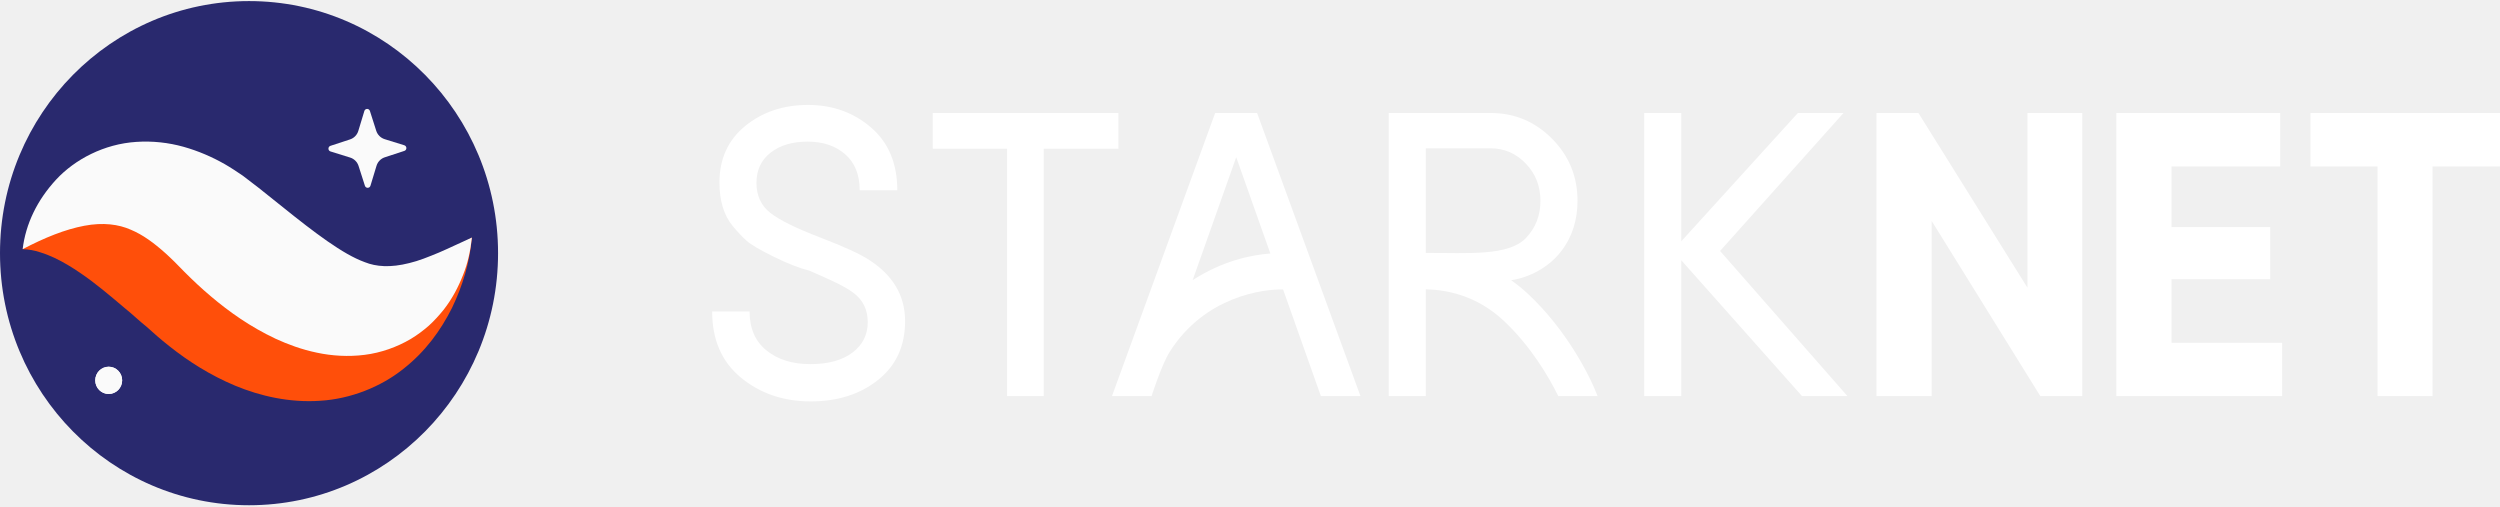
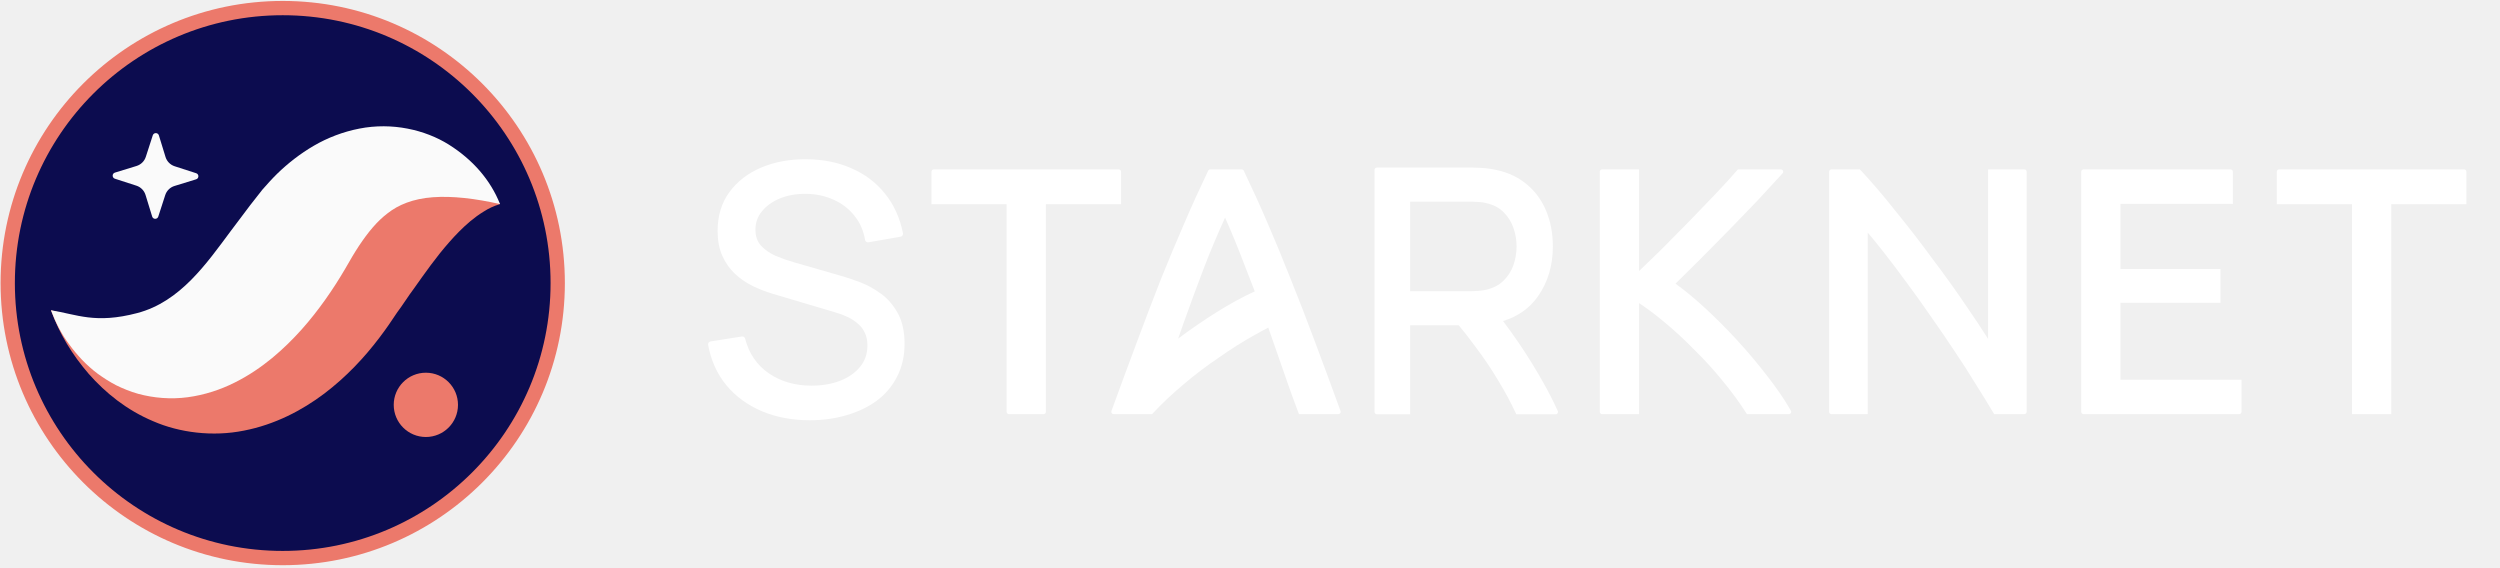
- <svg xmlns="http://www.w3.org/2000/svg" width="237" height="48" viewBox="0 0 237 48" fill="none">
-   <path fill-rule="evenodd" clip-rule="evenodd" d="M47.216 24C47.216 37.198 36.647 47.897 23.608 47.897C10.57 47.897 0 37.198 0 24C0 10.802 10.57 0.103 23.608 0.103C36.647 0.103 47.216 10.802 47.216 24Z" fill="#29296E" />
-   <path fill-rule="evenodd" clip-rule="evenodd" d="M34.594 17.611L33.993 15.733C33.871 15.352 33.574 15.055 33.195 14.937L31.331 14.357C31.073 14.277 31.071 13.909 31.327 13.825L33.182 13.217C33.559 13.094 33.853 12.793 33.969 12.409L34.541 10.523C34.62 10.262 34.984 10.259 35.067 10.519L35.667 12.397C35.789 12.778 36.087 13.075 36.466 13.193L38.33 13.772C38.587 13.853 38.59 14.22 38.334 14.304L36.478 14.912C36.102 15.036 35.808 15.338 35.692 15.721L35.12 17.607C35.041 17.868 34.677 17.871 34.594 17.611Z" fill="#FAFAFA" />
-   <path fill-rule="evenodd" clip-rule="evenodd" d="M2.147 23.622C2.708 22.509 3.818 21.67 4.971 21.14C6.136 20.616 7.417 20.294 8.675 20.189C11.214 19.957 13.688 20.387 15.941 21.13C17.102 21.48 18.141 21.966 19.214 22.458C19.736 22.712 20.226 23 20.731 23.278L22.125 24.096C23.656 25.046 25.141 25.887 26.535 26.541C27.933 27.189 29.196 27.627 30.387 27.851C31.578 28.077 32.788 28.074 34.277 27.729C35.754 27.39 37.415 26.661 39.152 25.726C40.899 24.79 42.691 23.643 44.736 22.521C44.531 24.865 43.875 27.063 42.852 29.185C41.803 31.282 40.344 33.327 38.218 34.984C36.132 36.654 33.267 37.818 30.35 37.993C27.432 38.192 24.657 37.542 22.295 36.563C19.925 35.57 17.876 34.265 16.061 32.824C15.559 32.426 15.29 32.2 14.92 31.883L13.886 30.967C13.189 30.415 12.514 29.755 11.825 29.208C10.449 28.044 9.088 26.878 7.596 25.867C6.844 25.354 6.068 24.877 5.188 24.455C4.751 24.251 4.286 24.061 3.788 23.912C3.278 23.743 2.759 23.643 2.147 23.622Z" fill="#FF4F0A" />
-   <path fill-rule="evenodd" clip-rule="evenodd" d="M2.147 23.622C2.433 21.21 3.544 18.948 5.324 17.023C7.095 15.116 9.861 13.646 12.931 13.451C14.447 13.348 15.985 13.519 17.399 13.916C18.806 14.311 20.125 14.887 21.314 15.565C21.908 15.906 22.464 16.279 23.017 16.655L24.493 17.786L26.796 19.625C28.291 20.83 29.717 21.944 31.036 22.864C32.367 23.786 33.5 24.459 34.583 24.854C35.656 25.285 37.012 25.395 38.804 24.939C39.693 24.731 40.621 24.352 41.611 23.942C42.596 23.521 43.618 23.019 44.736 22.521C44.601 23.734 44.358 24.942 43.895 26.07C43.451 27.214 42.866 28.334 42.048 29.377C41.63 29.886 41.182 30.396 40.659 30.868C40.136 31.328 39.557 31.765 38.916 32.148C37.64 32.897 36.126 33.444 34.572 33.639C33.019 33.836 31.459 33.738 30.039 33.433C28.611 33.136 27.31 32.658 26.115 32.107C23.735 30.986 21.744 29.577 19.983 28.086C19.099 27.341 18.27 26.563 17.485 25.774L16.558 24.831C16.278 24.558 15.996 24.284 15.716 24.032C14.589 23.024 13.544 22.253 12.392 21.773C11.248 21.269 9.785 21.063 7.989 21.403C6.201 21.739 4.239 22.522 2.147 23.622Z" fill="#FAFAFA" />
-   <path fill-rule="evenodd" clip-rule="evenodd" d="M11.581 36.058C11.581 36.771 11.009 37.35 10.305 37.35C9.6 37.35 9.029 36.771 9.029 36.058C9.029 35.344 9.6 34.765 10.305 34.765C11.009 34.765 11.581 35.344 11.581 36.058Z" fill="#FAFAFA" />
-   <path fill-rule="evenodd" clip-rule="evenodd" d="M11.581 36.058C11.581 36.771 11.009 37.35 10.305 37.35C9.6 37.35 9.029 36.771 9.029 36.058C9.029 35.344 9.6 34.765 10.305 34.765C11.009 34.765 11.581 35.344 11.581 36.058Z" fill="#FAFAFA" />
-   <path fill-rule="evenodd" clip-rule="evenodd" d="M82.412 24.652C81.553 24.086 79.994 23.371 77.735 22.508C75.476 21.644 73.908 20.869 73.03 20.183C72.153 19.496 71.713 18.547 71.713 17.338C71.713 16.128 72.158 15.174 73.049 14.474C73.938 13.775 75.112 13.426 76.568 13.426C78.025 13.426 79.21 13.826 80.125 14.626C81.04 15.426 81.498 16.563 81.498 18.037H85.064C85.064 15.505 84.236 13.523 82.581 12.093C80.924 10.663 78.93 9.948 76.596 9.948C74.263 9.948 72.279 10.612 70.649 11.942C69.019 13.272 68.204 15.057 68.204 17.3C68.204 19.039 68.626 20.419 69.473 21.44C69.921 21.981 70.35 22.438 70.761 22.81C71.172 23.182 72.037 23.692 73.357 24.34C74.676 24.99 75.796 25.427 76.717 25.654C78.49 26.425 79.944 27.053 80.872 27.733C81.799 28.413 82.263 29.349 82.263 30.54C82.263 31.731 81.781 32.692 80.816 33.422C79.852 34.153 78.52 34.519 76.821 34.519C75.121 34.519 73.736 34.087 72.666 33.224C71.595 32.361 71.06 31.129 71.06 29.529H67.513C67.513 32.213 68.424 34.305 70.248 35.804C72.071 37.303 74.272 38.053 76.849 38.053C79.425 38.053 81.566 37.366 83.271 35.993C84.977 34.619 85.82 32.748 85.802 30.379C85.783 28.011 84.653 26.101 82.412 24.652Z" fill="#FFFFFF" />
-   <path fill-rule="evenodd" clip-rule="evenodd" d="M106.027 10.71H88.426V14.098H95.47V37.548H98.946V14.098H106.027V10.71Z" fill="#FFFFFF" />
-   <path fill-rule="evenodd" clip-rule="evenodd" d="M115.197 10.71L105.416 37.548H109.17C109.17 37.548 110.123 34.561 110.896 33.34C114.256 28.039 119.842 27.393 121.637 27.442L125.218 37.548H128.971L119.172 10.71H115.197ZM113.065 26.554L117.194 14.902L120.429 24.032C118.584 24.169 115.895 24.731 113.065 26.554Z" fill="#FFFFFF" />
-   <path fill-rule="evenodd" clip-rule="evenodd" d="M174.766 10.71H170.44L159.384 22.875V10.71H155.871V37.548H159.384V24.671L170.828 37.548H175.136L163.063 23.792L174.766 10.71Z" fill="#FFFFFF" />
-   <path fill-rule="evenodd" clip-rule="evenodd" d="M192.201 27.273L181.866 10.71H177.891V37.547H183.123V20.947L193.421 37.547H197.396V10.71H192.201V27.273Z" fill="#FFFFFF" />
-   <path fill-rule="evenodd" clip-rule="evenodd" d="M205.862 26.468H215.217V21.527H205.862V15.782H216.16V10.71H200.63V37.547H216.345V32.495H205.862V26.468Z" fill="#FFFFFF" />
-   <path fill-rule="evenodd" clip-rule="evenodd" d="M219.03 10.71V15.782H225.389V37.547H230.604V15.782H237V10.71H219.03Z" fill="#FFFFFF" />
-   <path fill-rule="evenodd" clip-rule="evenodd" d="M144.88 27.886C144.344 27.385 143.801 26.949 143.257 26.566C144.966 26.311 146.808 25.365 147.994 23.829C149.076 22.429 149.548 20.797 149.548 19.038C149.548 16.73 148.74 14.765 147.126 13.143C145.511 11.521 143.57 10.71 141.302 10.71H131.651V37.547H135.163V27.426C137.084 27.471 139.941 27.962 142.566 30.418C145.084 32.777 146.824 35.707 147.72 37.546H151.451C150.678 35.514 148.464 31.241 144.88 27.886ZM141.302 14.06C142.608 14.06 143.724 14.544 144.648 15.51C145.573 16.477 146.034 17.65 146.034 19.028C146.034 20.407 145.587 21.604 144.648 22.575C142.974 24.307 139.105 23.962 135.267 23.979C135.232 23.979 135.197 23.977 135.163 23.977V14.06H141.302Z" fill="#FFFFFF" />
+ <svg xmlns="http://www.w3.org/2000/svg" width="700" height="159" viewBox="0 0 700 159" fill="none">
+   <path d="M2.162 79.261C2.162 121.786 36.635 156.259 79.161 156.259C121.687 156.259 156.162 121.786 156.162 79.261C156.162 36.735 121.687 2.262 79.161 2.262C36.635 2.262 2.162 36.735 2.162 79.261Z" fill="#0C0C4F" stroke="#EC796B" stroke-width="4" />
+   <path fill-rule="evenodd" clip-rule="evenodd" d="M44.316 60.649L46.266 54.624C46.663 53.399 47.63 52.446 48.86 52.07L54.914 50.208C55.752 49.952 55.759 48.77 54.928 48.5L48.901 46.55C47.678 46.154 46.724 45.186 46.346 43.956L44.486 37.902C44.23 37.066 43.048 37.057 42.778 37.891L40.828 43.916C40.432 45.139 39.465 46.092 38.235 46.471L32.181 48.33C31.343 48.588 31.333 49.768 32.167 50.038L38.194 51.988C39.417 52.384 40.371 53.354 40.749 54.584L42.608 60.636C42.864 61.474 44.047 61.483 44.316 60.649Z" fill="#FAFAFA" />
+   <path fill-rule="evenodd" clip-rule="evenodd" d="M140.01 57.143C137.515 54.352 133.619 52.78 129.832 52.136C126.015 51.517 122.012 51.574 118.244 52.244C110.619 53.534 103.692 56.691 97.65 60.586C94.513 62.497 91.837 64.709 89.065 66.962C87.73 68.101 86.512 69.314 85.244 70.51L81.778 73.958C78.013 77.894 74.302 81.478 70.711 84.45C67.106 87.407 63.735 89.653 60.413 91.222C57.094 92.799 53.541 93.726 48.912 93.875C44.322 94.037 38.893 93.208 33.085 91.841C27.246 90.48 21.114 88.54 14.262 86.871C16.653 93.503 20.253 99.364 24.876 104.722C29.552 109.987 35.392 114.786 42.894 117.942C50.287 121.168 59.578 122.326 68.265 120.579C76.976 118.902 84.619 114.871 90.798 110.21C96.993 105.501 102.004 100.137 106.229 94.56C107.395 93.019 108.012 92.157 108.856 90.952L111.189 87.497C112.81 85.359 114.286 82.926 115.891 80.808C119.037 76.373 122.138 71.943 125.742 67.861C127.556 65.791 129.469 63.811 131.727 61.908C132.854 60.98 134.07 60.071 135.418 59.252C136.786 58.368 138.231 57.677 140.01 57.143Z" fill="#EC796B" />
+   <path fill-rule="evenodd" clip-rule="evenodd" d="M140.01 57.142C137.329 50.377 132.344 44.681 125.654 40.478C119.003 36.322 109.767 34.201 100.615 36.009C96.093 36.883 91.712 38.567 87.868 40.809C84.041 43.042 80.612 45.73 77.643 48.614C76.161 50.061 74.816 51.57 73.48 53.088L70.016 57.504L64.666 64.613C57.846 73.759 50.501 84.478 38.448 87.654C26.616 90.772 21.484 88.011 14.262 86.87C15.583 90.279 17.219 93.59 19.436 96.503C21.612 99.474 24.183 102.265 27.378 104.657C28.993 105.806 30.698 106.94 32.592 107.902C34.477 108.831 36.51 109.649 38.679 110.265C42.995 111.448 47.854 111.862 52.559 111.226C57.266 110.598 61.765 109.106 65.698 107.125C69.659 105.163 73.11 102.773 76.192 100.251C82.317 95.164 87.082 89.543 91.106 83.862C93.131 81.021 94.969 78.127 96.668 75.232L98.668 71.785C99.28 70.778 99.898 69.764 100.527 68.82C103.061 65.027 105.54 61.986 108.551 59.703C111.52 57.361 115.655 55.631 121.18 55.229C126.682 54.822 133.034 55.574 140.01 57.142Z" fill="#FAFAFA" />
+   <path fill-rule="evenodd" clip-rule="evenodd" d="M110.243 113.359C110.243 118.328 114.274 122.359 119.243 122.359C124.213 122.359 128.238 118.328 128.238 113.359C128.238 108.39 124.213 104.359 119.243 104.359C114.274 104.359 110.243 108.39 110.243 113.359Z" fill="#EC796B" />
+   <path d="M690.596 57.171V48.083C690.596 47.723 690.304 47.431 689.944 47.431H638.164C637.804 47.431 637.512 47.723 637.512 48.083V57.171H658.556V115.961H669.551V57.171H690.596Z" fill="white" />
+   <path d="M583.395 47.431C583.034 47.431 582.742 47.723 582.742 48.083V115.308C582.742 115.668 583.034 115.961 583.395 115.961H626.969C627.329 115.961 627.621 115.668 627.621 115.308V106.317H593.737V84.78H621.732V75.329H593.737V57.074H625.208V48.083C625.208 47.723 624.916 47.431 624.555 47.431H583.395Z" fill="white" />
+   <path d="M558.127 115.562L558.364 115.961H566.81C567.171 115.961 567.463 115.668 567.463 115.308V48.083C567.463 47.723 567.171 47.431 566.81 47.431H556.661V94.891C554.899 92.086 552.853 88.998 550.523 85.627C547.556 81.241 544.364 76.792 540.947 72.279C537.595 67.702 534.178 63.285 530.696 59.029C527.275 54.706 524.044 50.925 521.001 47.688L520.76 47.431H512.811C512.45 47.431 512.158 47.723 512.158 48.083V115.308C512.158 115.668 512.45 115.961 512.811 115.961H522.96V65.118C524.348 66.757 525.825 68.573 527.392 70.567C529.509 73.261 531.691 76.15 533.939 79.232L533.941 79.235L533.944 79.238C536.189 82.254 538.436 85.399 540.683 88.673L540.686 88.678L540.689 88.682C543.001 91.958 545.216 95.201 547.335 98.411L547.337 98.414L547.34 98.417C549.457 101.561 551.413 104.608 553.208 107.557L553.211 107.562L553.215 107.568C555.078 110.523 556.716 113.188 558.127 115.562Z" fill="white" />
+   <path d="M498.878 48.796L499.127 48.523C499.509 48.104 499.212 47.431 498.645 47.431H486.607L486.363 47.714C484.765 49.567 482.78 51.745 480.404 54.249L480.404 54.25C478.09 56.692 475.615 59.263 472.979 61.964C470.344 64.663 467.676 67.363 464.977 70.062C462.818 72.17 460.803 74.113 458.932 75.891V47.431H448.59C448.23 47.431 447.938 47.723 447.938 48.083V115.308C447.938 115.668 448.23 115.961 448.59 115.961H458.932V84.871C461.202 86.358 463.523 88.097 465.894 90.091L465.898 90.094L465.901 90.097C468.773 92.458 471.583 95.044 474.331 97.856L474.337 97.863L474.344 97.869C477.153 100.615 479.803 103.52 482.294 106.585L482.296 106.588L482.299 106.592C484.789 109.593 486.989 112.59 488.9 115.584L489.14 115.961H500.874C501.376 115.961 501.69 115.418 501.44 114.983L501.3 114.739C499.539 111.674 497.328 108.457 494.672 105.087C492.083 101.722 489.301 98.423 486.326 95.189C483.351 91.955 480.31 88.914 477.203 86.066C474.389 83.487 471.7 81.272 469.137 79.425C471.317 77.297 473.628 75.012 476.07 72.57C478.775 69.865 481.48 67.128 484.185 64.358C486.955 61.524 489.596 58.786 492.109 56.145L492.112 56.141L492.116 56.138C494.627 53.433 496.881 50.986 498.878 48.796Z" fill="white" />
+   <path fill-rule="evenodd" clip-rule="evenodd" d="M385.525 46.917C385.165 46.917 384.873 47.209 384.873 47.569V115.349C384.873 115.71 385.165 116.002 385.525 116.002H394.842V91.081H408.452C409.983 92.915 411.476 94.833 412.933 96.836L412.938 96.843L412.944 96.851C415.326 99.974 417.527 103.232 419.548 106.626L419.55 106.629L419.552 106.633C421.382 109.636 422.979 112.602 424.344 115.531L424.563 116.002H435.588C436.061 116.002 436.376 115.515 436.18 115.085C434.912 112.307 433.538 109.586 432.012 106.936C429.938 103.232 427.663 99.564 425.188 95.934C423.773 93.859 422.328 91.844 420.853 89.888C424.965 88.63 428.219 86.357 430.572 83.057L430.574 83.054C433.399 79.061 434.799 74.364 434.799 68.999C434.799 65.312 434.158 61.939 432.861 58.891C431.559 55.799 429.6 53.234 426.99 51.211C424.398 49.177 421.205 47.883 417.444 47.303C416.567 47.141 415.661 47.044 414.727 47.011C413.815 46.949 413.019 46.917 412.342 46.917C409.484 46.917 406.625 46.916 403.767 46.916L403.767 46.916C397.686 46.915 391.606 46.915 385.525 46.917ZM424.643 68.999C424.643 70.779 424.347 72.531 423.751 74.258C423.169 75.917 422.239 77.371 420.954 78.627C419.736 79.817 418.13 80.661 416.095 81.133C415.45 81.279 414.756 81.383 414.01 81.443L414.009 81.443L414.008 81.443C413.275 81.504 412.627 81.534 412.061 81.534H394.842V56.464H412.061C412.627 56.464 413.275 56.494 414.008 56.555L414.025 56.556L414.043 56.557C414.768 56.586 415.44 56.687 416.063 56.857L416.083 56.863L416.104 56.867C418.131 57.308 419.732 58.148 420.947 59.364L420.95 59.367L420.954 59.37C422.237 60.625 423.167 62.093 423.751 63.784L423.751 63.786L423.752 63.788C424.346 65.482 424.643 67.218 424.643 68.999Z" fill="white" />
+   <path fill-rule="evenodd" clip-rule="evenodd" d="M360.412 106.913L360.413 106.916L360.414 106.919C361.381 109.693 362.413 112.531 363.51 115.433L363.709 115.961H374.738C375.191 115.961 375.506 115.511 375.351 115.085C372.942 108.466 370.51 101.855 368.029 95.263C365.775 89.209 363.553 83.476 361.362 78.063C359.236 72.651 357.109 67.495 354.982 62.596C352.848 57.617 350.602 52.687 348.263 47.801C348.154 47.575 347.926 47.431 347.675 47.431H338.878C338.627 47.431 338.398 47.575 338.29 47.801C335.95 52.687 333.705 57.617 331.571 62.596C329.444 67.494 327.286 72.648 325.096 78.059L325.094 78.063L325.093 78.067C322.967 83.478 320.777 89.209 318.524 95.263C316.042 101.855 313.61 108.466 311.201 115.085C311.046 115.511 311.361 115.961 311.814 115.961H322.372L322.373 115.96H322.579L322.821 115.7C325.368 112.966 328.215 110.282 331.363 107.65L331.366 107.648L331.369 107.645C334.529 104.947 337.824 102.445 341.253 100.138L341.261 100.133L341.268 100.127C344.646 97.74 348.046 95.599 351.467 93.701L351.471 93.699L351.475 93.697C352.707 92.996 353.92 92.342 355.114 91.737L357.422 98.329L357.424 98.335L357.424 98.335C358.452 101.227 359.448 104.086 360.412 106.913ZM348.547 74.406L348.549 74.412L348.551 74.417C349.48 76.769 350.409 79.16 351.338 81.591C351.269 81.621 351.198 81.653 351.126 81.686C347.857 83.175 344.343 85.1 340.586 87.456C336.989 89.712 333.42 92.163 329.88 94.809L331.379 90.528C333.362 84.965 335.345 79.592 337.328 74.412C339.151 69.739 341.05 65.245 343.024 60.929C344.94 65.243 346.781 69.736 348.547 74.406Z" fill="white" />
+   <path d="M313.893 57.171V48.083C313.893 47.723 313.601 47.431 313.24 47.431H261.461C261.101 47.431 260.809 47.723 260.809 48.083V57.171H281.853V115.308C281.853 115.668 282.145 115.961 282.506 115.961H292.196C292.556 115.961 292.848 115.668 292.848 115.308V57.171H313.893Z" fill="white" />
+   <path d="M213.298 115.127L213.295 115.126C209.307 113.426 205.99 110.999 203.36 107.843L203.357 107.839L203.354 107.836C200.751 104.64 199.06 100.872 198.275 96.552C198.236 96.336 198.285 96.113 198.412 95.934C198.539 95.755 198.733 95.635 198.95 95.6L207.721 94.218C208.136 94.153 208.533 94.413 208.637 94.82C209.703 98.962 211.897 102.176 215.223 104.506C218.599 106.816 222.58 107.983 227.2 107.983C230.197 107.983 232.875 107.52 235.246 106.609C237.644 105.667 239.506 104.346 240.865 102.662C242.202 101.006 242.877 99.045 242.877 96.74C242.877 95.308 242.623 94.137 242.152 93.196C242.148 93.187 242.144 93.179 242.14 93.17C241.682 92.167 241.042 91.329 240.217 90.647C240.209 90.641 240.201 90.634 240.194 90.627C239.366 89.888 238.415 89.263 237.338 88.754C236.236 88.234 235.087 87.805 233.89 87.467L233.879 87.464L216.384 82.268C214.436 81.683 212.553 80.953 210.735 80.076L210.73 80.074L210.724 80.071C208.878 79.148 207.224 78.008 205.766 76.649L205.762 76.645L205.759 76.643C204.281 75.232 203.109 73.555 202.242 71.62L202.24 71.615C201.358 69.615 200.931 67.29 200.931 64.661C200.931 60.446 202.02 56.807 204.235 53.787L204.236 53.786C206.46 50.765 209.459 48.469 213.203 46.893C216.943 45.318 221.138 44.556 225.776 44.588C230.476 44.621 234.704 45.464 238.444 47.136C242.213 48.775 245.339 51.142 247.807 54.235C250.313 57.335 251.984 61.035 252.833 65.312C252.876 65.528 252.83 65.751 252.706 65.932C252.582 66.113 252.39 66.237 252.174 66.274L243.165 67.847C242.951 67.885 242.732 67.835 242.555 67.71C242.377 67.585 242.257 67.395 242.221 67.181C241.766 64.512 240.756 62.248 239.202 60.366L239.193 60.355C237.657 58.427 235.731 56.95 233.401 55.921L233.393 55.918C231.058 54.856 228.486 54.305 225.666 54.275L225.665 54.275C222.962 54.244 220.546 54.674 218.404 55.549C216.256 56.426 214.58 57.637 213.344 59.167L213.339 59.173C212.126 60.646 211.523 62.337 211.523 64.279C211.523 66.209 212.073 67.697 213.114 68.822C214.237 70.003 215.618 70.957 217.27 71.679C219.021 72.398 220.72 72.99 222.369 73.457L222.373 73.458L235.429 77.222C236.951 77.643 238.689 78.223 240.641 78.959C242.684 79.717 244.654 80.785 246.55 82.158C248.502 83.539 250.105 85.382 251.364 87.668C252.658 89.985 253.278 92.865 253.278 96.263C253.278 99.679 252.588 102.749 251.186 105.453C249.826 108.14 247.916 110.397 245.466 112.218L245.46 112.222C243.024 114 240.203 115.342 237.009 116.255C233.813 117.2 230.399 117.67 226.771 117.67C221.816 117.67 217.32 116.828 213.298 115.127Z" fill="white" />
</svg>
